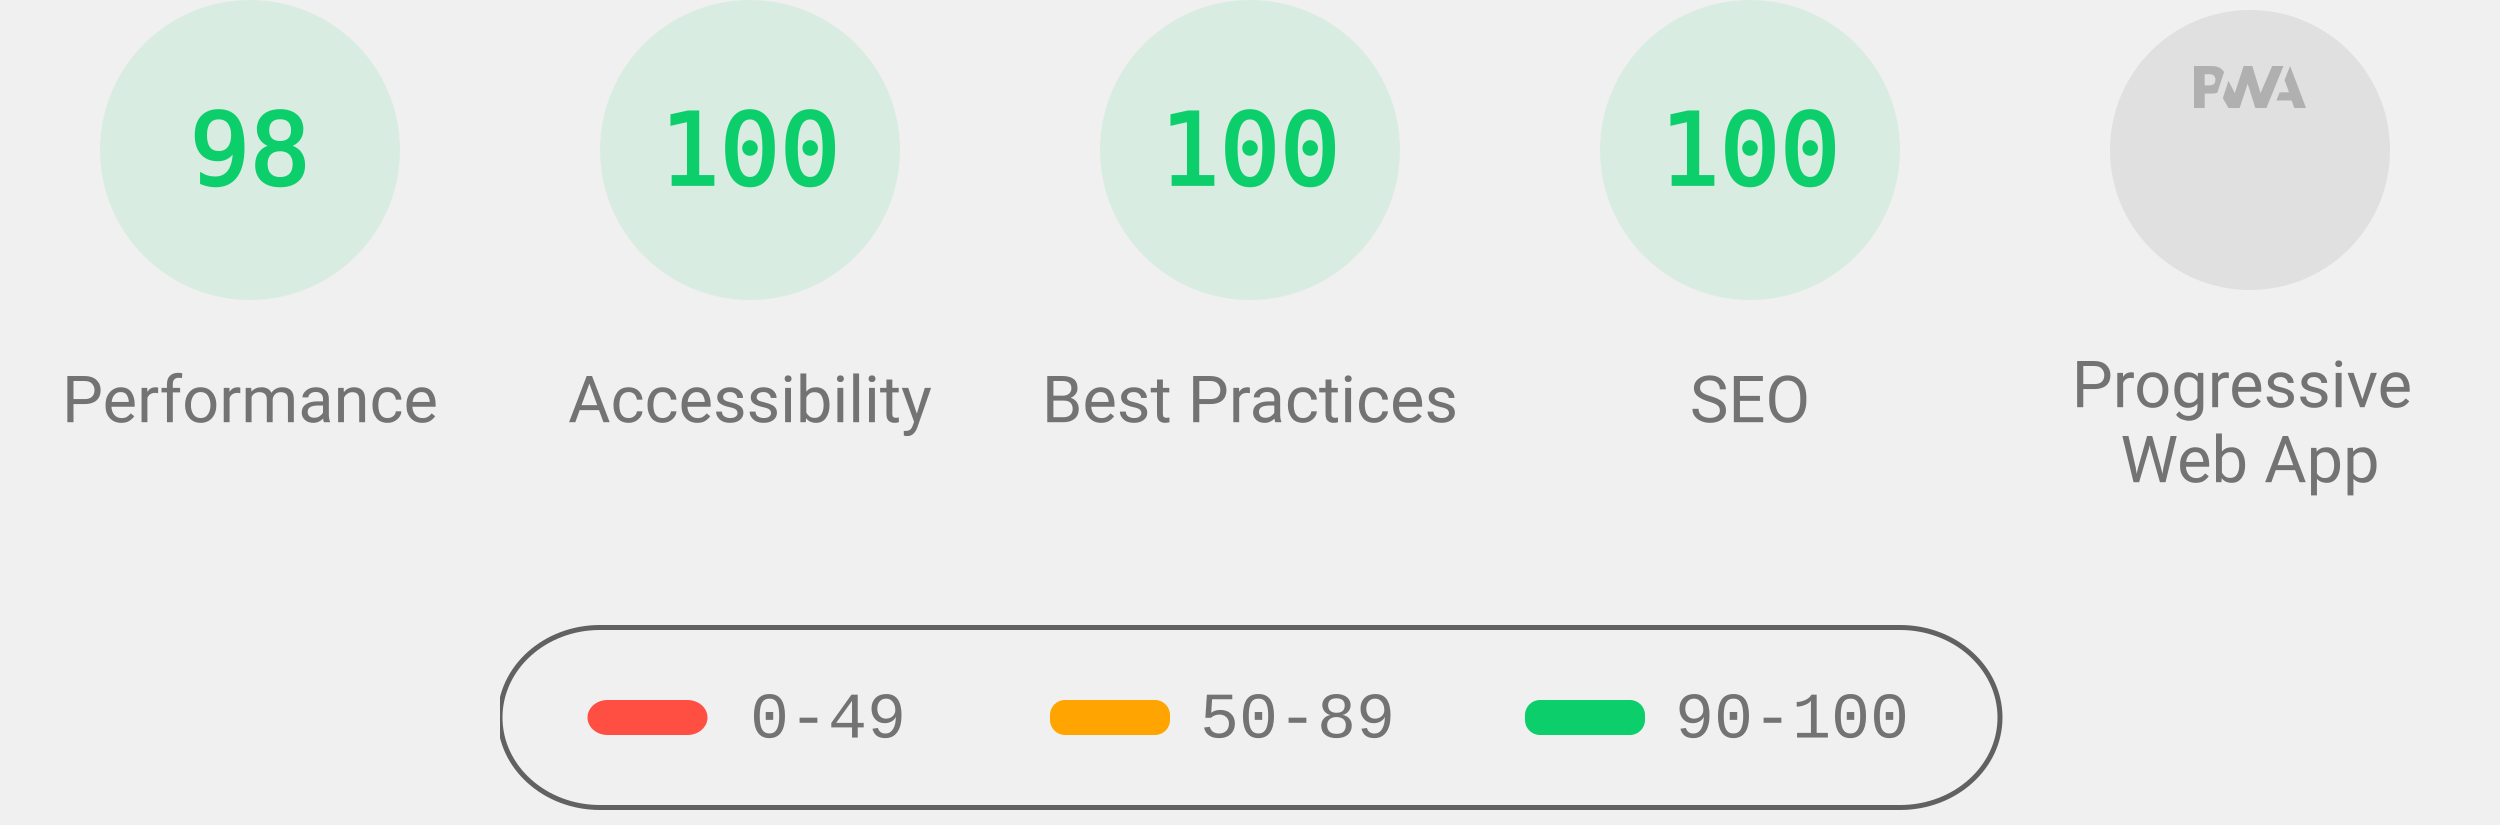
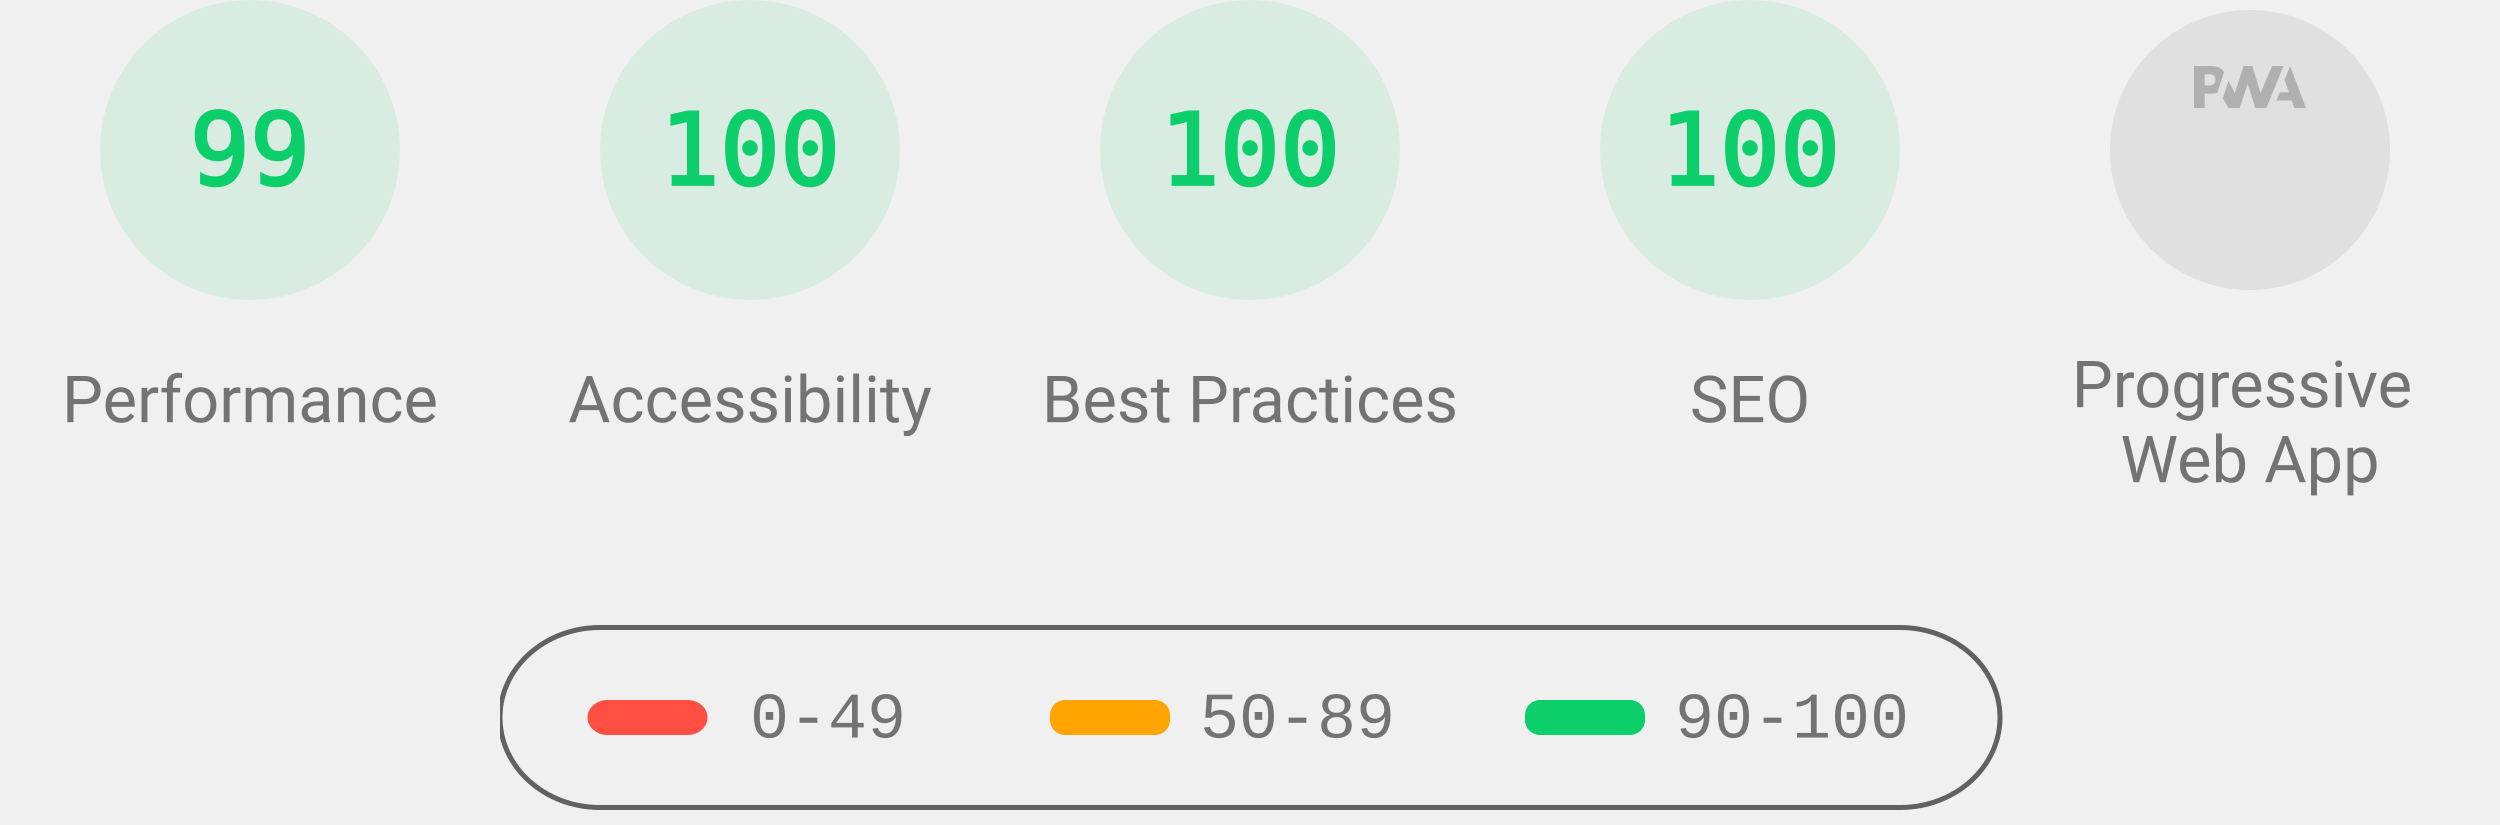
<svg xmlns="http://www.w3.org/2000/svg" class="theme--agnostic" fill="none" width="1000" height="330">
  <style>
			.gauge-base {
				opacity: 0.1
			}

			.gauge-arc {
				fill: none;
				animation-delay: 250ms;
				stroke-linecap: round;
				transform: rotate(-90deg);
				transform-origin: 100px 60px;
				animation: load-gauge 1s ease forwards
			}

			.guage-text {
				font-size: 40px;
				font-family: monospace;
				text-align: center
			}

			.guage-red {
				color: #ff4e42;
				fill: #ff4e42;
				stroke: #ff4e42
			}
			.guage-orange {
				color: #ffa400;
				fill: #ffa400;
				stroke: #ffa400
			}
			.guage-green {
				color: #0cce6b;
				fill: #0cce6b;
				stroke: #0cce6b
			}
			.theme--agnostic .guage-undefined {
				color: #5c5c5c;
				fill: #5c5c5c;
				stroke: #5c5c5c
			}
			.theme--light .guage-undefined {
				color: #1e1e1e;
				fill: #1e1e1e;
				stroke: #1e1e1e
			}
			.theme--dark .guage-undefined {
				color: #f5f5f5;
				fill: #f5f5f5;
				stroke: #f5f5f5
			}

			.guage-title {
				stroke: none;
				font-size: 26px;
				line-height: 26px;
				font-family: Roboto, Halvetica, Arial, sans-serif
			}
			.metric.guage-title {
				font-family: 'Courier New', Courier, monospace
			}
			.theme--agnostic .guage-title {
				color: #737373;
				fill: #737373
			}
			.theme--light .guage-title {
				color: #212121;
				fill: #212121
			}
			.theme--dark .guage-title {
				color: #f5f5f5;
				fill: #f5f5f5
			}

			@keyframes load-gauge {
				from {
					stroke-dasharray: 0 352.858
				}
			}
			.lh-gauge--pwa__disc {
				fill: #e0e0e0
			}
			.lh-gauge--pwa__logo {
				position: relative;
				fill: #b0b0b0
			}
			.lh-gauge--pwa__invisible {
				display: none
			}
			.lh-gauge--pwa__visible {
				display: inline
			}
			.guage-invisible {
				display: none
			}
			.lh-gauge--pwa__logo--primary-color {
				fill: #304ffe
			}
			.theme--agnostic .lh-gauge--pwa__logo--secondary-color {
				fill: #787878
			}
			.theme--light .lh-gauge--pwa__logo--secondary-color {
				fill: #3d3d3d
			}
			.theme--dark .lh-gauge--pwa__logo--secondary-color {
				fill: #d8b6b6
			}
			.theme--light #svg_2 {
				stroke: #00000022
			}
			.theme--agnostic #svg_2 {
				stroke: #616161
			}
			.theme--light #svg_2 {
				stroke: #00000022
			}
			.theme--dark #svg_2 {
				stroke: #f5f5f566
			}
		</style>
  <svg class="guage-div guage-perf guage-green" viewBox="0 0 200 200" width="200" height="200" x="0" y="0">
    <circle class="gauge-base" r="56" cx="100" cy="60" stroke-width="8" />
-     <circle class="gauge-arc guage-arc-1" r="56" cx="100" cy="60" stroke-width="8" style="stroke-dasharray: 344.821, 351.858;" />
-     <text class="guage-text" x="100px" y="60px" alignment-baseline="central" dominant-baseline="central" text-anchor="middle">98</text>
+     <circle class="gauge-arc guage-arc-1" r="56" cx="100" cy="60" stroke-width="8" style="stroke-dasharray: 348.339, 351.858;" />
+     <text class="guage-text" x="100px" y="60px" alignment-baseline="central" dominant-baseline="central" text-anchor="middle">99</text>
    <text class="guage-title" x="100px" y="160px" alignment-baseline="central" dominant-baseline="central" text-anchor="middle">Performance</text>
  </svg>
  <svg class="guage-div guage-acc guage-green" viewBox="0 0 200 200" width="200" height="200" x="200" y="0">
    <circle class="gauge-base" r="56" cx="100" cy="60" stroke-width="8" />
    <circle class="gauge-arc guage-arc-2" r="56" cx="100" cy="60" stroke-width="8" style="stroke-dasharray: 351.858, 351.858;" />
    <text class="guage-text" x="100px" y="60px" alignment-baseline="central" dominant-baseline="central" text-anchor="middle">100</text>
    <text class="guage-title" x="100px" y="160px" alignment-baseline="central" dominant-baseline="central" text-anchor="middle">Accessibility</text>
  </svg>
  <svg class="guage-div guage-best guage-green" viewBox="0 0 200 200" width="200" height="200" x="400" y="0">
    <circle class="gauge-base" r="56" cx="100" cy="60" stroke-width="8" />
    <circle class="gauge-arc guage-arc-3" r="56" cx="100" cy="60" stroke-width="8" style="stroke-dasharray: 351.858, 351.858;" />
    <text class="guage-text" x="100px" y="60px" alignment-baseline="central" dominant-baseline="central" text-anchor="middle">100</text>
    <text class="guage-title" x="100px" y="160px" alignment-baseline="central" dominant-baseline="central" text-anchor="middle">Best Practices</text>
  </svg>
  <svg class="guage-div guage-seo guage-green" viewBox="0 0 200 200" width="200" height="200" x="600" y="0">
    <circle class="gauge-base" r="56" cx="100" cy="60" stroke-width="8" />
    <circle class="gauge-arc guage-arc-4" r="56" cx="100" cy="60" stroke-width="8" style="stroke-dasharray: 351.858, 351.858;" />
    <text class="guage-text" x="100px" y="60px" alignment-baseline="central" dominant-baseline="central" text-anchor="middle">100</text>
    <text class="guage-title" x="100px" y="160px" alignment-baseline="central" dominant-baseline="central" text-anchor="middle">SEO</text>
  </svg>
  <svg class="guage-div guage-pwa " viewBox="0 0 200 200" width="200" height="200" x="800" y="0">
    <svg viewBox="0 0 60 60" width="112" height="112" x="44" y="4">
      <defs>
        <linearGradient id="lh-gauge--pwa__check-circle__gradient-0" x1="50%" y1="0%" x2="50%" y2="100%">
          <stop stop-color="#00C852" offset="0%" />
          <stop stop-color="#009688" offset="100%" />
        </linearGradient>
        <linearGradient id="lh-gauge--pwa__installable__shadow-gradient-0" x1="76.056%" x2="24.111%" y1="82.995%" y2="24.735%">
          <stop stop-color="#A5D6A7" offset="0%" />
          <stop stop-color="#80CBC4" offset="100%" />
        </linearGradient>
        <linearGradient id="lh-gauge--pwa__fast-reliable__shadow-gradient-0" x1="76.056%" y1="82.995%" x2="25.678%" y2="26.493%">
          <stop stop-color="#64B5F6" offset="0%" />
          <stop stop-color="#2979FF" offset="100%" />
        </linearGradient>
        <g id="lh-gauge--pwa__fast-reliable-badge-0">
          <circle fill="#FFFFFF" cx="10" cy="10" r="10" />
          <path fill="#304FFE" d="M10 3.58l5.25 2.34v3.5c0 3.23-2.24 6.26-5.25 7-3.01-.74-5.25-3.77-5.25-7v-3.5L10 3.58zm-.47 10.74l2.76-4.83.03-.07c.04-.08 0-.24-.22-.24h-1.64l.47-3.26h-.47l-2.7 4.77c-.02.01.05-.1-.04.05-.09.16-.1.31.18.31h1.63l-.47 3.27h.47z" />
        </g>
        <g id="lh-gauge--pwa__installable-badge-0">
          <circle fill="#FFFFFF" cx="10" cy="10" r="10" />
          <path fill="#009688" d="M10 4.167A5.835 5.835 0 0 0 4.167 10 5.835 5.835 0 0 0 10 15.833 5.835 5.835 0 0 0 15.833 10 5.835 5.835 0 0 0 10 4.167zm2.917 6.416h-2.334v2.334H9.417v-2.334H7.083V9.417h2.334V7.083h1.166v2.334h2.334v1.166z" />
        </g>
      </defs>
      <g stroke="none" fill-rule="nonzero">
        <circle class="lh-gauge--pwa__disc" cx="30" cy="30" r="30" />
        <g class="lh-gauge--pwa__logo">
          <path d="M35.66 19.39l.7-1.75h2L37.4 15 38.6 12l3.4 9h-2.51l-.58-1.61z" />
          <path d="M33.52 21l3.65-9h-2.42l-2.5 5.82L30.5 12h-1.86l-1.9 5.82-1.35-2.65-1.21 3.72L25.4 21h2.38l1.72-5.2 1.64 5.2z" />
          <path fill-rule="nonzero" d="M20.3 17.91h1.48c.45 0 .85-.05 1.2-.15l.39-1.18 1.07-3.3a2.64 2.64 0 0 0-.28-.37c-.55-.6-1.36-.91-2.42-.91H18v9h2.3V17.9zm1.96-3.84c.22.22.33.5.33.87 0 .36-.1.65-.29.87-.2.23-.59.35-1.15.35h-.86v-2.41h.87c.52 0 .89.1 1.1.32z" />
        </g>
        <rect class="lh-gauge--pwa__component lh-gauge--pwa__na-line lh-gauge--pwa__invisible" fill="#FFFFFF" x="20" y="32" width="20" height="4" rx="2" />
        <g class="lh-gauge--pwa__component lh-gauge--pwa__fast-reliable-badge lh-gauge--pwa__invisible" transform="translate(20, 29)">
          <path fill="url(#lh-gauge--pwa__fast-reliable__shadow-gradient-0)" d="M33.63 19.49A30 30 0 0 1 16.2 30.36L3 17.14 17.14 3l16.49 16.49z" />
          <use href="#lh-gauge--pwa__fast-reliable-badge-0" />
        </g>
        <g class="lh-gauge--pwa__component lh-gauge--pwa__installable-badge lh-gauge--pwa__invisible" transform="translate(20, 29)">
          <path fill="url(#lh-gauge--pwa__installable__shadow-gradient-0)" d="M33.629 19.487c-4.272 5.453-10.391 9.39-17.415 10.869L3 17.142 17.142 3 33.63 19.487z" />
          <use href="#lh-gauge--pwa__installable-badge-0" />
        </g>
        <g class="lh-gauge--pwa__component lh-gauge--pwa__fast-reliable-installable-badges lh-gauge--pwa__invisible">
          <g transform="translate(8, 29)">
            <path fill="url(#lh-gauge--pwa__fast-reliable__shadow-gradient-0)" d="M16.321 30.463L3 17.143 17.142 3l22.365 22.365A29.864 29.864 0 0 1 22 31c-1.942 0-3.84-.184-5.679-.537z" />
            <use href="#lh-gauge--pwa__fast-reliable-badge-0" />
          </g>
          <g transform="translate(32, 29)">
            <path fill="url(#lh-gauge--pwa__installable__shadow-gradient-0)" d="M25.982 11.84a30.107 30.107 0 0 1-13.08 15.203L3 17.143 17.142 3l8.84 8.84z" />
            <use href="#lh-gauge--pwa__installable-badge-0" />
          </g>
        </g>
        <g class="lh-gauge--pwa__component lh-gauge--pwa__check-circle lh-gauge--pwa__invisible" transform="translate(18, 28)">
          <circle fill="#FFFFFF" cx="12" cy="12" r="12" />
          <path fill="url(#lh-gauge--pwa__check-circle__gradient-0)" d="M12 2a10 10 0 1 0 0 20 10 10 0 0 0 0-20zm-2 15l-5-5 1.41-1.41L10 14.17l7.59-7.59L19 8l-9 9z" />
        </g>
      </g>
    </svg>
    <text class="guage-title" y="160px" alignment-baseline="central" dominant-baseline="central" text-anchor="middle">
      <tspan x="100px" dy="-6px">Progressive</tspan>
      <tspan x="100px" dy="30px">Web App</tspan>
    </text>
  </svg>
  <svg width="604" height="76" x="200" y="250">
    <g>
      <rect fill="none" id="canvas_background" height="80" width="604" y="-1" x="-1" />
      <g display="none" overflow="visible" y="0" x="0" height="100%" width="100%" id="canvasGrid">
        <rect fill="url(#gridpattern)" stroke-width="0" y="0" x="0" height="100%" width="100%" />
      </g>
    </g>
    <g>
      <rect fill-opacity="0" stroke-width="2" rx="40" id="svg_2" height="72" width="600" y="1" x="0" fill="#000000" />
      <rect stroke="#000" rx="8" id="svg_3" height="14" width="48" y="30" x="35" stroke-opacity="null" stroke-width="0" fill="#ff4e42" />
      <rect stroke="#000" rx="6" id="svg_4" height="14" width="48" y="30" x="220" stroke-opacity="null" stroke-width="0" fill="#ffa400" />
      <rect stroke="#000" rx="6" id="svg_5" height="14" width="48" y="30" x="410" stroke-opacity="null" stroke-width="0" fill="#0cce6b" />
      <text class="metric guage-title" xml:space="preserve" text-anchor="start" font-size="26" id="svg_6" y="45" x="100" stroke-opacity="null" stroke-width="0" stroke="#000">0-49</text>
      <text class="metric guage-title" xml:space="preserve" text-anchor="start" font-size="26" id="svg_7" y="45" x="280" stroke-opacity="null" stroke-width="0" stroke="#000">50-89</text>
      <text class="metric guage-title" xml:space="preserve" text-anchor="start" font-size="26" id="svg_8" y="45" x="470" stroke-opacity="null" stroke-width="0" stroke="#000">90-100</text>
    </g>
  </svg>
</svg>
